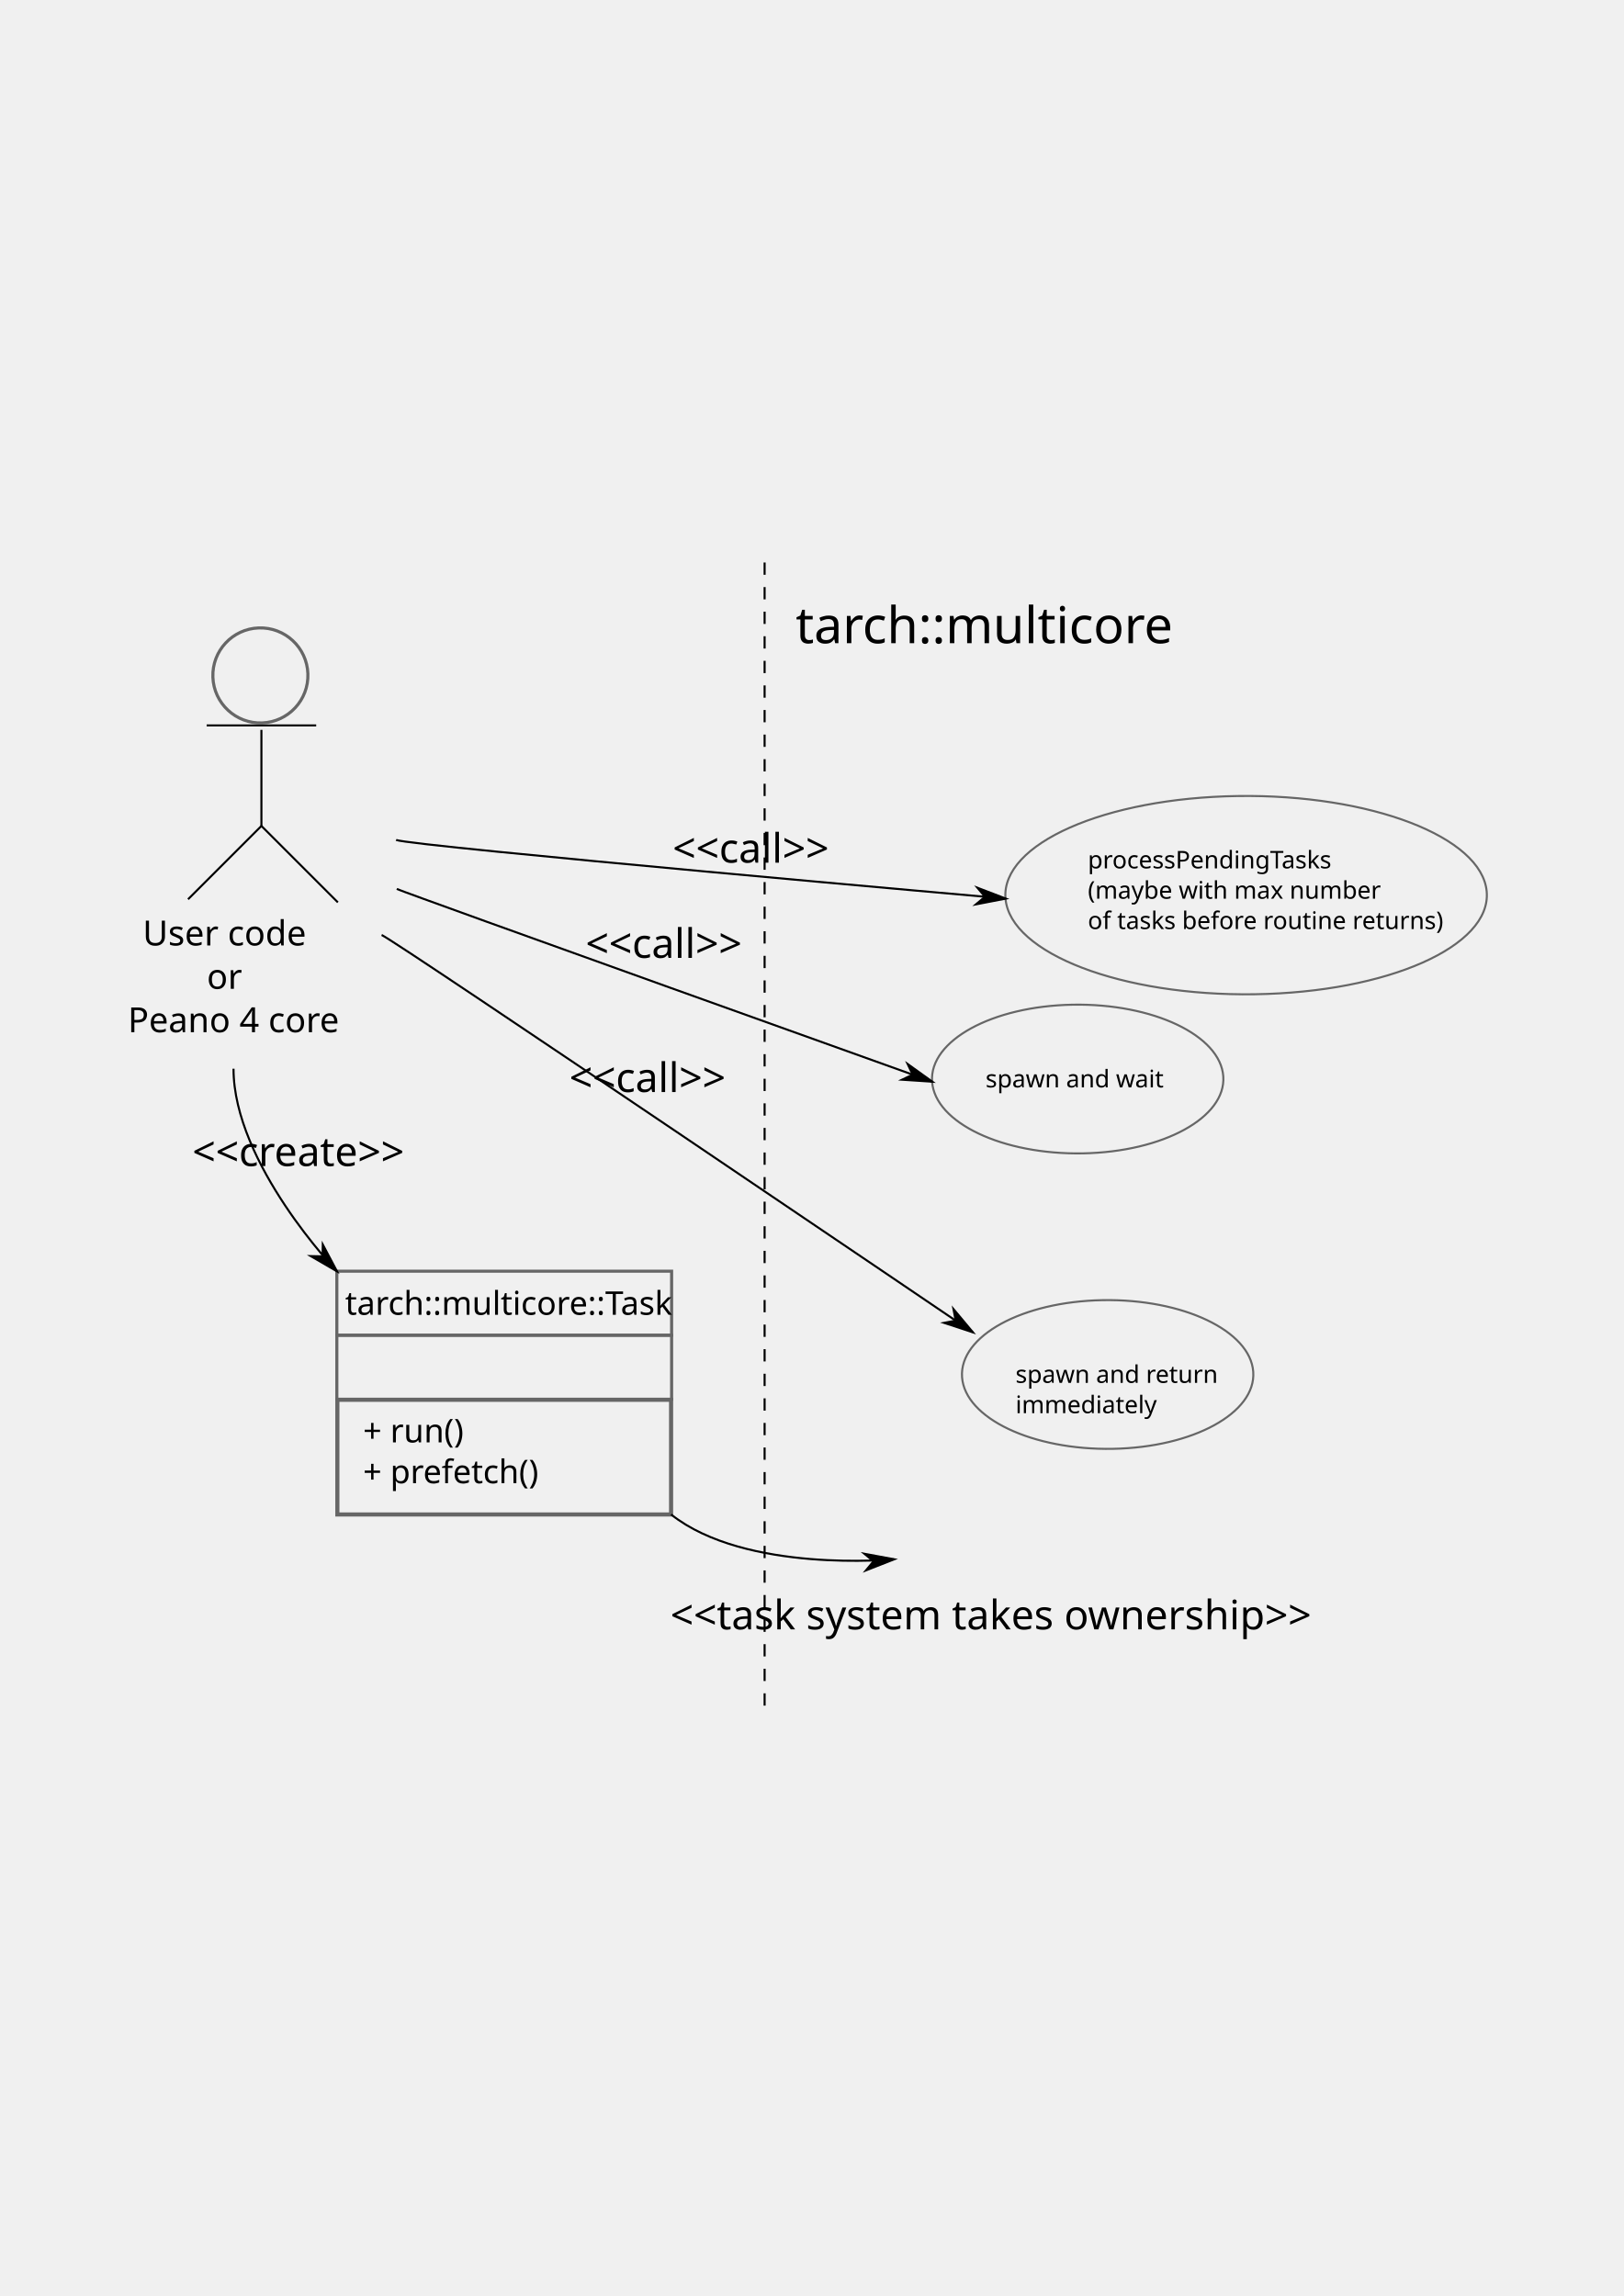
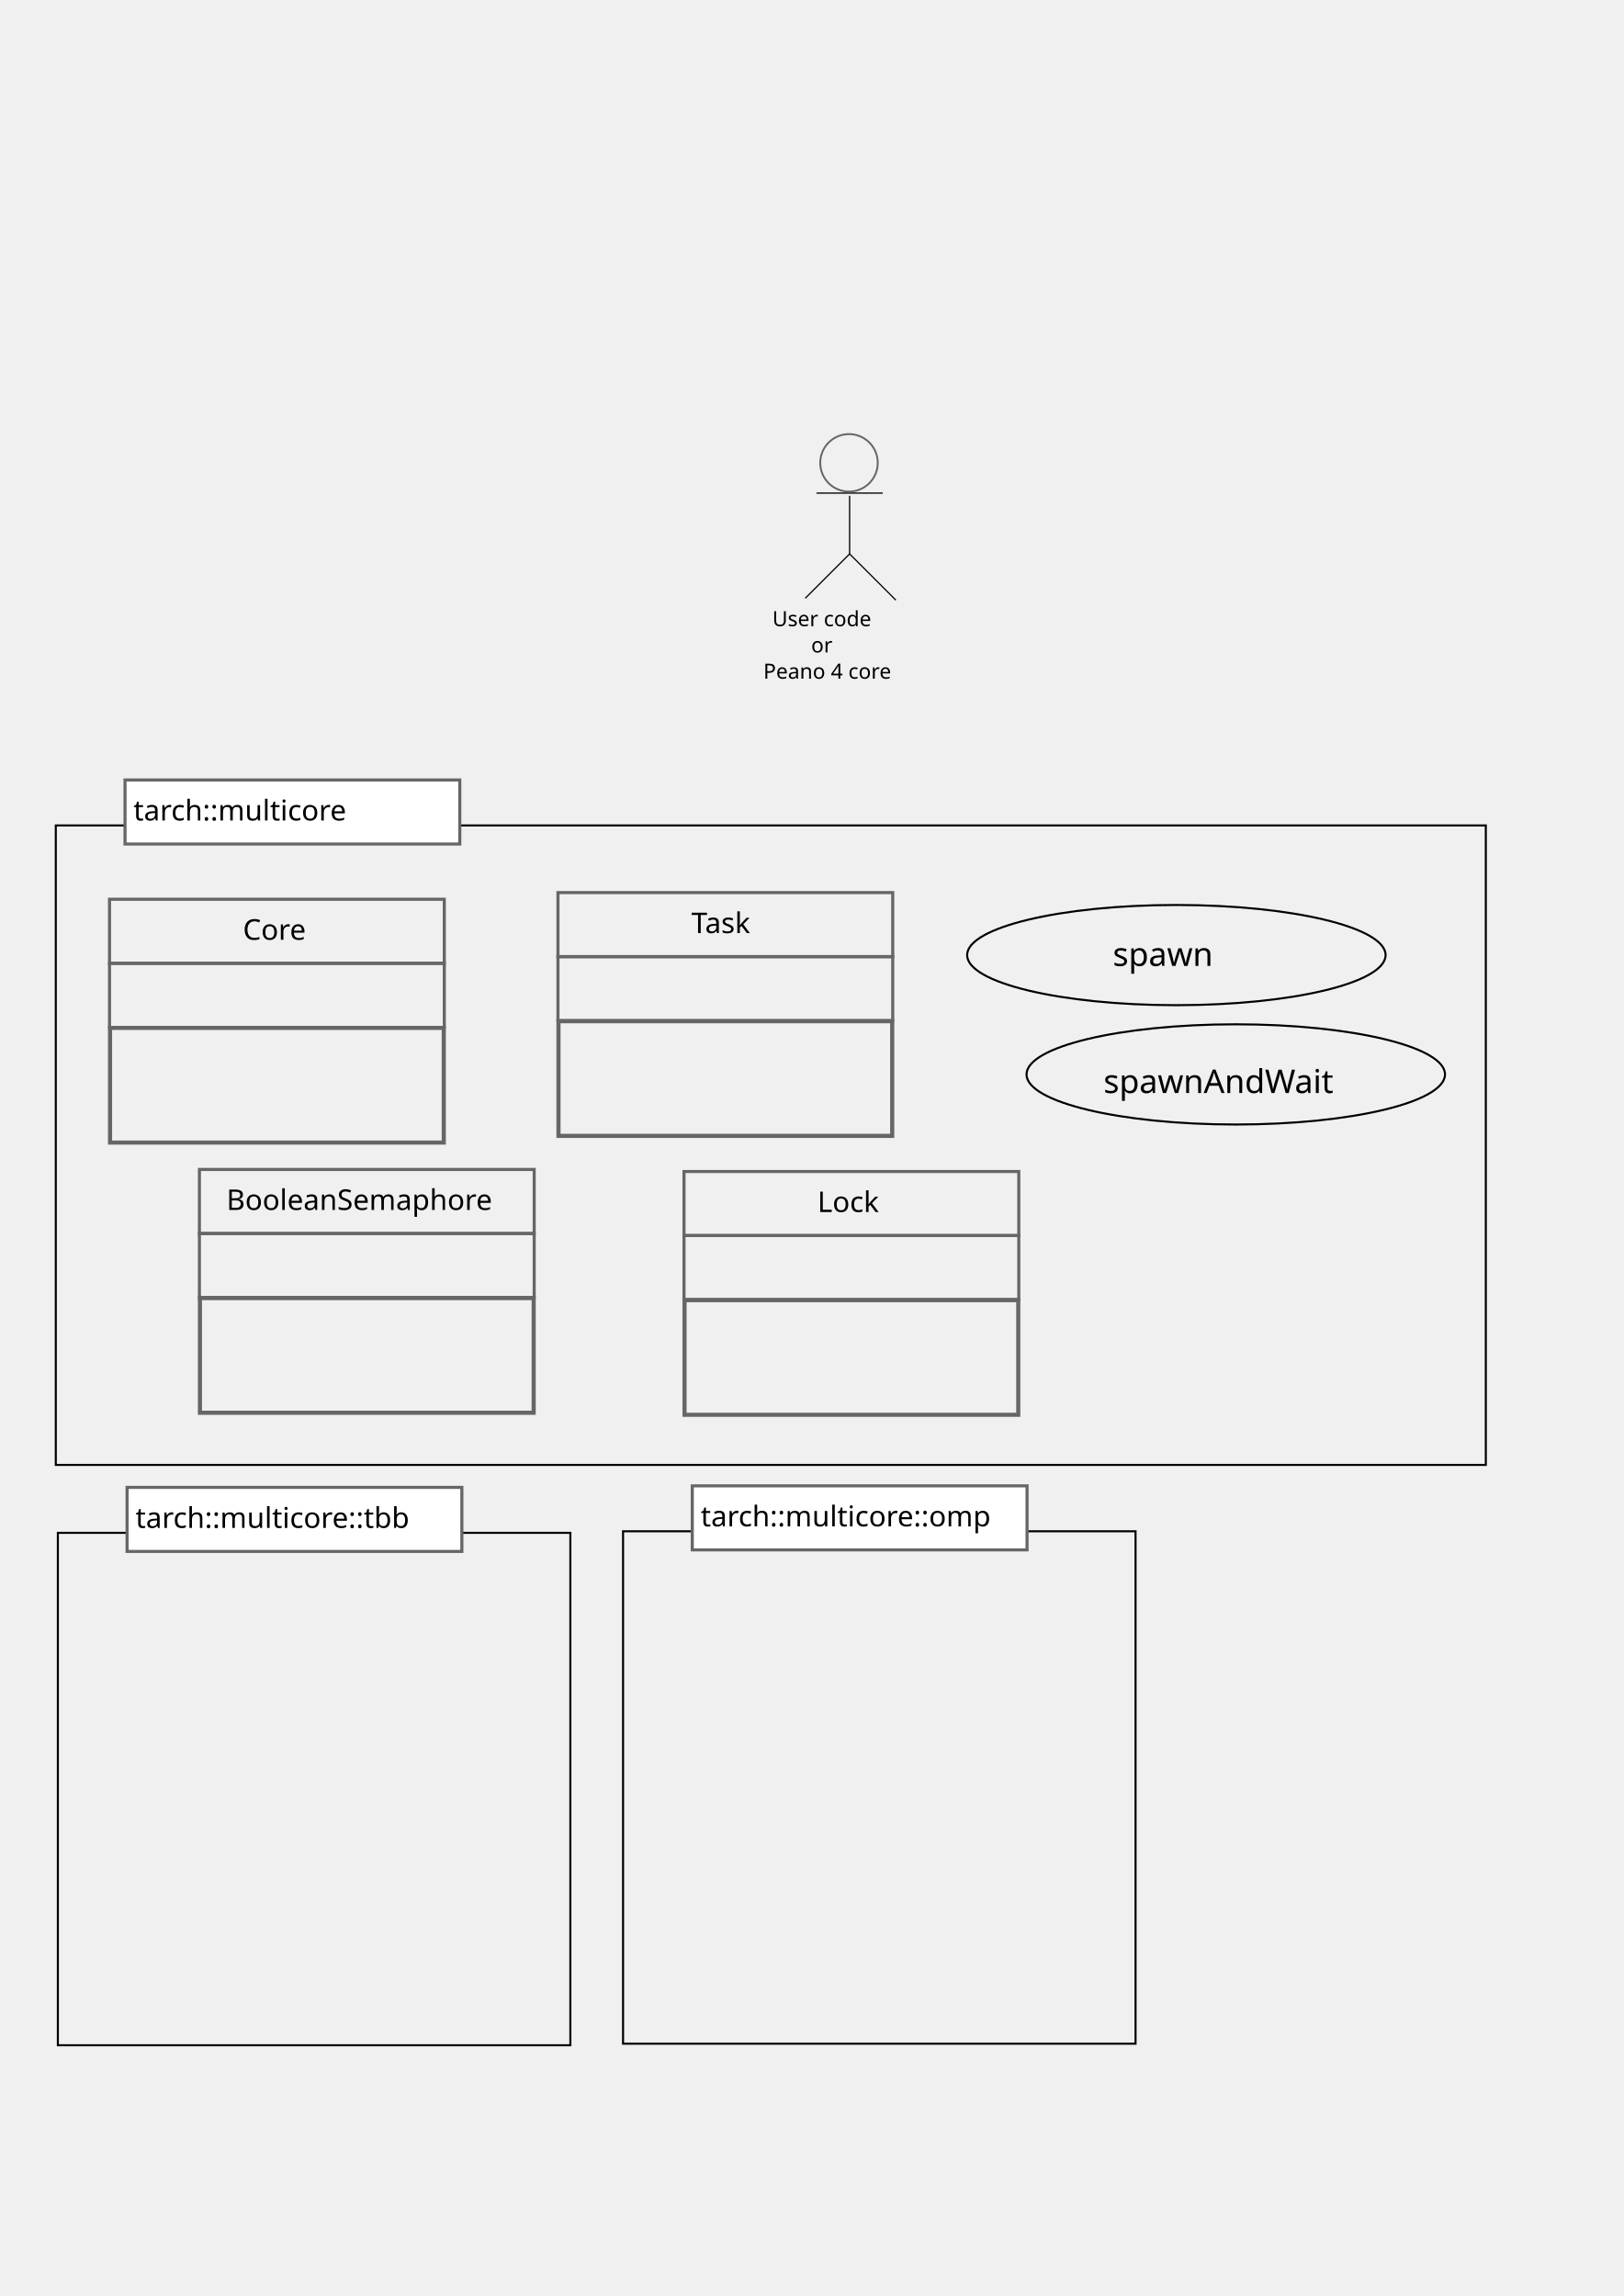
<svg xmlns="http://www.w3.org/2000/svg" width="210mm" height="297mm" viewBox="0 0 210 297" version="1.1" id="svg8">
  <defs id="defs2">
    <marker orient="auto" refY="0.0" refX="0.0" id="marker1172" style="overflow:visible;">
      <path id="path912" d="M 0.0,0.0 L 5.0,-5.0 L -12.5,0.0 L 5.0,5.0 L 0.0,0.0 z " style="fill-rule:evenodd;stroke:#000000;stroke-width:1pt;stroke-opacity:1;fill:#000000;fill-opacity:1" transform="scale(0.8) rotate(180) translate(12.5,0)" />
    </marker>
    <marker orient="auto" refY="0.0" refX="0.0" id="Arrow1Lend" style="overflow:visible;">
      <path id="path903" d="M 0.0,0.0 L 5.0,-5.0 L -12.5,0.0 L 5.0,5.0 L 0.0,0.0 z " style="fill-rule:evenodd;stroke:#000000;stroke-width:1pt;stroke-opacity:1;fill:#000000;fill-opacity:1" transform="scale(0.8) rotate(180) translate(12.5,0)" />
    </marker>
    <marker orient="auto" refY="0" refX="0" id="marker1172-5" style="overflow:visible">
      <path id="path912-6" d="M 0,0 5,-5 -12.5,0 5,5 Z" style="fill:#000000;fill-opacity:1;fill-rule:evenodd;stroke:#000000;stroke-width:1pt;stroke-opacity:1" transform="matrix(-0.8,0,0,-0.8,-10,0)" />
    </marker>
    <marker orient="auto" refY="0" refX="0" id="Arrow1Lend-2" style="overflow:visible">
      <path id="path903-7" d="M 0,0 5,-5 -12.5,0 5,5 Z" style="fill:#000000;fill-opacity:1;fill-rule:evenodd;stroke:#000000;stroke-width:1pt;stroke-opacity:1" transform="matrix(-0.8,0,0,-0.8,-10,0)" />
    </marker>
    <marker orient="auto" refY="0" refX="0" id="marker1172-53" style="overflow:visible">
      <path id="path912-5" d="M 0,0 5,-5 -12.5,0 5,5 Z" style="fill:#000000;fill-opacity:1;fill-rule:evenodd;stroke:#000000;stroke-width:1pt;stroke-opacity:1" transform="matrix(-0.8,0,0,-0.8,-10,0)" />
    </marker>
  </defs>
  <g id="layer1">
-     <g id="g831" transform="translate(-1.336348,5.61266)">
-       <path id="path819" d="m 25.658,110.713 9.488,-9.488 9.889,9.889" style="fill:none;stroke:#000000;stroke-width:0.265px;stroke-linecap:butt;stroke-linejoin:miter;stroke-opacity:1" />
-       <path id="path821" d="M 35.146,101.225 V 88.797" style="fill:none;stroke:#000000;stroke-width:0.265px;stroke-linecap:butt;stroke-linejoin:miter;stroke-opacity:1" />
-       <path id="path823" d="M 28.063,88.225 H 42.229" style="fill:none;stroke:#000000;stroke-width:0.265px;stroke-linecap:butt;stroke-linejoin:miter;stroke-opacity:1" />
-       <path d="m 28.869,81.97 a 6.147,6.147 0 0 1 5.927,-6.357 6.147,6.147 0 0 1 6.36,5.924 6.147,6.147 0 0 1 -5.921,6.363 6.147,6.147 0 0 1 -6.366,-5.917" id="path825" style="opacity:1;fill:none;fill-opacity:1;stroke:#666666;stroke-width:0.4;stroke-linecap:round;stroke-miterlimit:4;stroke-dasharray:none;stroke-dashoffset:0;stroke-opacity:1" />
+     <g id="g3386" transform="matrix(0.6049616,0,0,0.6049616,89.43109,7.017138)">
+       <g id="g831" transform="translate(-1.336348,5.61266)">
+         <path id="path819" d="m 25.658,110.713 9.488,-9.488 9.889,9.889" style="fill:none;stroke:#000000;stroke-width:0.265px;stroke-linecap:butt;stroke-linejoin:miter;stroke-opacity:1" />
+         <path id="path821" d="M 35.146,101.225 V 88.797" style="fill:none;stroke:#000000;stroke-width:0.265px;stroke-linecap:butt;stroke-linejoin:miter;stroke-opacity:1" />
+         <path id="path823" d="M 28.063,88.225 H 42.229" style="fill:none;stroke:#000000;stroke-width:0.265px;stroke-linecap:butt;stroke-linejoin:miter;stroke-opacity:1" />
+         <path d="m 28.869,81.97 a 6.147,6.147 0 0 1 5.927,-6.357 6.147,6.147 0 0 1 6.36,5.924 6.147,6.147 0 0 1 -5.921,6.363 6.147,6.147 0 0 1 -6.366,-5.917" id="path825" style="opacity:1;fill:none;fill-opacity:1;stroke:#666666;stroke-width:0.4;stroke-linecap:round;stroke-miterlimit:4;stroke-dasharray:none;stroke-dashoffset:0;stroke-opacity:1" />
+       </g>
+       <text xml:space="preserve" style="font-style:normal;font-weight:normal;font-size:4.491px;line-height:1.25;font-family:sans-serif;letter-spacing:0px;word-spacing:0px;fill:#000000;fill-opacity:1;stroke:none;stroke-width:0.14" x="33.125" y="122.295" id="text835">
+         <tspan id="tspan833" x="33.125" y="122.295" style="text-align:center;text-anchor:middle;stroke-width:0.14">User code</tspan>
+         <tspan x="33.125" y="127.909" style="text-align:center;text-anchor:middle;stroke-width:0.14" id="tspan837">or</tspan>
+         <tspan x="33.125" y="133.522" style="text-align:center;text-anchor:middle;stroke-width:0.14" id="tspan839">Peano 4 core</tspan>
+       </text>
    </g>
-     <text xml:space="preserve" style="font-style:normal;font-weight:normal;font-size:4.491px;line-height:1.25;font-family:sans-serif;letter-spacing:0px;word-spacing:0px;fill:#000000;fill-opacity:1;stroke:none;stroke-width:0.14" x="33.125" y="122.295" id="text835">
-       <tspan id="tspan833" x="33.125" y="122.295" style="text-align:center;text-anchor:middle;stroke-width:0.14">User code</tspan>
-       <tspan x="33.125" y="127.909" style="text-align:center;text-anchor:middle;stroke-width:0.14" id="tspan837">or</tspan>
-       <tspan x="33.125" y="133.522" style="text-align:center;text-anchor:middle;stroke-width:0.14" id="tspan839">Peano 4 core</tspan>
-     </text>
-     <g id="g896" transform="translate(8.552625,11.49259)">
+     <g id="g896" transform="translate(-20.84702,-36.61592)">
      <rect y="152.942" x="35.012" height="8.285" width="43.298" id="rect841" style="opacity:1;fill:none;fill-opacity:1;stroke:#666666;stroke-width:0.4;stroke-linecap:round;stroke-miterlimit:4;stroke-dasharray:none;stroke-dashoffset:0;stroke-opacity:1" />
-       <text id="text845" y="158.576" x="36.089" style="font-style:normal;font-weight:normal;font-size:4.227px;line-height:1.25;font-family:sans-serif;letter-spacing:0px;word-spacing:0px;fill:#000000;fill-opacity:1;stroke:none;stroke-width:0.132" xml:space="preserve">
-         <tspan style="stroke-width:0.132" y="158.576" x="36.089" id="tspan843">tarch::multicore::Task</tspan>
+       <text id="text845" y="158.183" x="52.273" style="font-style:normal;font-weight:normal;font-size:3.709px;line-height:1.25;font-family:sans-serif;letter-spacing:0px;word-spacing:0px;fill:#000000;fill-opacity:1;stroke:none;stroke-width:0.116" xml:space="preserve">
+         <tspan style="stroke-width:0.116" y="158.183" x="52.273" id="tspan843">Core</tspan>
      </text>
      <rect y="161.227" x="35.012" height="8.285" width="43.298" id="rect841-3" style="opacity:1;fill:none;fill-opacity:1;stroke:#666666;stroke-width:0.4;stroke-linecap:round;stroke-miterlimit:4;stroke-dasharray:none;stroke-dashoffset:0;stroke-opacity:1" />
      <rect y="169.58" x="35.079" height="14.833" width="43.163" id="rect841-6" style="opacity:1;fill:none;fill-opacity:1;stroke:#666666;stroke-width:0.534;stroke-linecap:round;stroke-miterlimit:4;stroke-dasharray:none;stroke-dashoffset:0;stroke-opacity:1" />
-       <text id="text845-7" y="175.086" x="38.399" style="font-style:normal;font-weight:normal;font-size:4.227px;line-height:1.25;font-family:sans-serif;letter-spacing:0px;word-spacing:0px;fill:#000000;fill-opacity:1;stroke:none;stroke-width:0.132" xml:space="preserve">
-         <tspan style="stroke-width:0.132" y="175.086" x="38.399" id="tspan843-5">+ run()</tspan>
-         <tspan id="tspan886" style="stroke-width:0.132" y="180.369" x="38.399">+ prefetch()</tspan>
+       <ellipse style="fill:none;stroke:#000000;stroke-width:0.265;stroke-miterlimit:4;stroke-dasharray:none" id="path5363" cx="172.99" cy="160.161" rx="27.061" ry="6.481" />
+       <ellipse style="fill:none;stroke:#000000;stroke-width:0.265;stroke-miterlimit:4;stroke-dasharray:none" id="path5363-1" cx="180.674" cy="175.596" rx="27.061" ry="6.481" />
+       <text xml:space="preserve" style="font-size:4.233px;line-height:1.25;font-family:sans-serif;stroke-width:0.265" x="164.772" y="161.564" id="text8065">
+         <tspan id="tspan8063" style="stroke-width:0.265" x="164.772" y="161.564">spawn</tspan>
+       </text>
+       <text xml:space="preserve" style="font-size:4.233px;line-height:1.25;font-family:sans-serif;stroke-width:0.265" x="163.569" y="178.002" id="text9851">
+         <tspan id="tspan9849" style="stroke-width:0.265" x="163.569" y="178.002">spawnAndWait</tspan>
+       </text>
+       <rect style="fill:none;stroke:#000000;stroke-width:0.265;stroke-miterlimit:4;stroke-dasharray:none" id="rect10293" width="184.951" height="82.72" x="28.063" y="143.39" />
+       <rect y="137.51" x="37.017" height="8.285" width="43.298" id="rect841-2" style="fill:#ffffff;fill-opacity:1;stroke:#666666;stroke-width:0.4;stroke-linecap:round;stroke-miterlimit:4;stroke-dasharray:none;stroke-dashoffset:0;stroke-opacity:1" />
+       <text id="text845-70" y="142.751" x="38.108" style="font-style:normal;font-weight:normal;font-size:3.709px;line-height:1.25;font-family:sans-serif;letter-spacing:0px;word-spacing:0px;fill:#000000;fill-opacity:1;stroke:none;stroke-width:0.116" xml:space="preserve">
+         <tspan style="stroke-width:0.116" y="142.751" x="38.108" id="tspan843-9">tarch::multicore</tspan>
+       </text>
+       <rect style="fill:none;stroke:#000000;stroke-width:0.265;stroke-miterlimit:4;stroke-dasharray:none" id="rect10293-3" width="66.283" height="66.283" x="28.331" y="234.897" />
+       <rect y="229.017" x="37.284" height="8.285" width="43.298" id="rect841-2-7" style="fill:#ffffff;fill-opacity:1;stroke:#666666;stroke-width:0.4;stroke-linecap:round;stroke-miterlimit:4;stroke-dasharray:none;stroke-dashoffset:0;stroke-opacity:1" />
+       <text id="text845-70-5" y="234.258" x="38.375" style="font-style:normal;font-weight:normal;font-size:3.709px;line-height:1.25;font-family:sans-serif;letter-spacing:0px;word-spacing:0px;fill:#000000;fill-opacity:1;stroke:none;stroke-width:0.116" xml:space="preserve">
+         <tspan style="stroke-width:0.116" y="234.258" x="38.375" id="tspan843-9-9">tarch::multicore::tbb</tspan>
+       </text>
+       <rect style="fill:none;stroke:#000000;stroke-width:0.265;stroke-miterlimit:4;stroke-dasharray:none" id="rect10293-3-2" width="66.283" height="66.283" x="101.429" y="234.696" />
+       <rect y="228.817" x="110.382" height="8.285" width="43.298" id="rect841-2-7-2" style="fill:#ffffff;fill-opacity:1;stroke:#666666;stroke-width:0.4;stroke-linecap:round;stroke-miterlimit:4;stroke-dasharray:none;stroke-dashoffset:0;stroke-opacity:1" />
+       <text id="text845-70-5-8" y="234.057" x="111.473" style="font-style:normal;font-weight:normal;font-size:3.709px;line-height:1.25;font-family:sans-serif;letter-spacing:0px;word-spacing:0px;fill:#000000;fill-opacity:1;stroke:none;stroke-width:0.116" xml:space="preserve">
+         <tspan style="stroke-width:0.116" y="234.057" x="111.473" id="tspan843-9-9-9">tarch::multicore::omp</tspan>
      </text>
    </g>
-     <path style="fill:none;stroke:#000000;stroke-width:0.265px;stroke-linecap:butt;stroke-linejoin:miter;stroke-opacity:1;marker-end:url(#Arrow1Lend)" d="m 30.201,138.242 c 0,12.294 13.363,26.192 13.363,26.192" id="path898" />
-     <text xml:space="preserve" style="font-style:normal;font-weight:normal;font-size:5.259px;line-height:1.25;font-family:sans-serif;letter-spacing:0px;word-spacing:0px;fill:#000000;fill-opacity:1;stroke:none;stroke-width:0.164" x="24.872" y="150.835" id="text1184">
-       <tspan id="tspan1182" x="24.872" y="150.835" style="stroke-width:0.164">&lt;&lt;create&gt;&gt;</tspan>
-     </text>
-     <path style="fill:none;stroke:#000000;stroke-width:0.265;stroke-linecap:butt;stroke-linejoin:miter;stroke-miterlimit:4;stroke-dasharray:1.59, 1.59;stroke-dashoffset:0;stroke-opacity:1" d="M 98.89,72.761 V 221.095" id="path858" />
-     <text xml:space="preserve" style="font-style:normal;font-weight:normal;font-size:5.259px;line-height:1.25;font-family:sans-serif;letter-spacing:0px;word-spacing:0px;fill:#000000;fill-opacity:1;stroke:none;stroke-width:0.164" x="75.734" y="123.907" id="text1184-3">
-       <tspan id="tspan1182-6" x="75.734" y="123.907" style="stroke-width:0.164">&lt;&lt;call&gt;&gt;</tspan>
-     </text>
-     <path style="opacity:1;fill:none;fill-opacity:1;stroke:#666666;stroke-width:0.265;stroke-linecap:round;stroke-miterlimit:4;stroke-dasharray:none;stroke-dashoffset:0;stroke-opacity:1" id="path878" d="m 120.55,139.913 a 18.843,9.622 0 0 1 18.167,-9.95 18.843,9.622 0 0 1 19.495,9.272 18.843,9.622 0 0 1 -18.148,9.959 18.843,9.622 0 0 1 -19.512,-9.262" />
-     <text xml:space="preserve" style="font-style:normal;font-weight:normal;font-size:3.139px;line-height:1.25;font-family:sans-serif;letter-spacing:0px;word-spacing:0px;fill:#000000;fill-opacity:1;stroke:none;stroke-width:0.098" x="127.467" y="140.66" id="text882">
-       <tspan id="tspan880" x="127.467" y="140.66" style="stroke-width:0.098">spawn and wait</tspan>
-     </text>
-     <g id="g2234" transform="translate(9.888973,-12.02713)">
-       <path d="m 114.536,190.159 a 18.843,9.622 0 0 1 18.167,-9.95 18.843,9.622 0 0 1 19.495,9.272 18.843,9.622 0 0 1 -18.148,9.959 18.843,9.622 0 0 1 -19.512,-9.262" id="path878-7" style="opacity:1;fill:none;fill-opacity:1;stroke:#666666;stroke-width:0.265;stroke-linecap:round;stroke-miterlimit:4;stroke-dasharray:none;stroke-dashoffset:0;stroke-opacity:1" />
-       <text id="text882-5" y="190.907" x="121.454" style="font-style:normal;font-weight:normal;font-size:3.139px;line-height:1.25;font-family:sans-serif;letter-spacing:0px;word-spacing:0px;fill:#000000;fill-opacity:1;stroke:none;stroke-width:0.098" xml:space="preserve">
-         <tspan style="stroke-width:0.098" y="190.907" x="121.454" id="tspan880-3">spawn and return</tspan>
-         <tspan id="tspan905" style="stroke-width:0.098" y="194.831" x="121.454">immediately</tspan>
+     <g id="g896-3" transform="translate(37.15046,-37.48129)">
+       <rect y="152.942" x="35.012" height="8.285" width="43.298" id="rect841-67" style="opacity:1;fill:none;fill-opacity:1;stroke:#666666;stroke-width:0.4;stroke-linecap:round;stroke-miterlimit:4;stroke-dasharray:none;stroke-dashoffset:0;stroke-opacity:1" />
+       <text id="text845-5" y="158.183" x="52.273" style="font-style:normal;font-weight:normal;font-size:3.709px;line-height:1.25;font-family:sans-serif;letter-spacing:0px;word-spacing:0px;fill:#000000;fill-opacity:1;stroke:none;stroke-width:0.116" xml:space="preserve">
+         <tspan style="stroke-width:0.116" y="158.183" x="52.273" id="tspan843-3">Task</tspan>
      </text>
+       <rect y="161.227" x="35.012" height="8.285" width="43.298" id="rect841-3-5" style="opacity:1;fill:none;fill-opacity:1;stroke:#666666;stroke-width:0.4;stroke-linecap:round;stroke-miterlimit:4;stroke-dasharray:none;stroke-dashoffset:0;stroke-opacity:1" />
+       <rect y="169.58" x="35.079" height="14.833" width="43.163" id="rect841-6-6" style="opacity:1;fill:none;fill-opacity:1;stroke:#666666;stroke-width:0.534;stroke-linecap:round;stroke-miterlimit:4;stroke-dasharray:none;stroke-dashoffset:0;stroke-opacity:1" />
    </g>
-     <path style="fill:none;stroke:#000000;stroke-width:0.265px;stroke-linecap:butt;stroke-linejoin:miter;stroke-opacity:1;marker-end:url(#marker1172)" d="m 51.316,114.989 c 1.871,0.802 69.234,24.923 69.234,24.923" id="path907" />
-     <path style="fill:none;stroke:#000000;stroke-width:0.265px;stroke-linecap:butt;stroke-linejoin:miter;stroke-opacity:1;marker-end:url(#marker1172-5)" d="m 49.357,120.944 c 1.871,0.802 76.45,51.383 76.45,51.383" id="path907-2" />
-     <text xml:space="preserve" style="font-style:normal;font-weight:normal;font-size:5.259px;line-height:1.25;font-family:sans-serif;letter-spacing:0px;word-spacing:0px;fill:#000000;fill-opacity:1;stroke:none;stroke-width:0.164" x="73.625" y="141.257" id="text1184-3-9">
-       <tspan id="tspan1182-6-1" x="73.625" y="141.257" style="stroke-width:0.164">&lt;&lt;call&gt;&gt;</tspan>
-     </text>
-     <text xml:space="preserve" style="font-style:normal;font-weight:normal;font-size:6.572px;line-height:1.25;font-family:sans-serif;letter-spacing:0px;word-spacing:0px;fill:#000000;fill-opacity:1;stroke:none;stroke-width:0.205" x="102.907" y="83.203" id="text1701">
-       <tspan id="tspan1699" x="102.907" y="83.203" style="stroke-width:0.205">tarch::multicore</tspan>
-     </text>
-     <path style="fill:none;stroke:#000000;stroke-width:0.265px;stroke-linecap:butt;stroke-linejoin:miter;stroke-opacity:1;marker-end:url(#Arrow1Lend-2)" d="m 86.795,195.905 c 9.634,7.638 28.827,5.8 28.827,5.8" id="path898-0" />
-     <text xml:space="preserve" style="font-style:normal;font-weight:normal;font-size:5.259px;line-height:1.25;font-family:sans-serif;letter-spacing:0px;word-spacing:0px;fill:#000000;fill-opacity:1;stroke:none;stroke-width:0.164" x="86.692" y="210.769" id="text1184-9">
-       <tspan id="tspan1182-3" x="86.692" y="210.769" style="stroke-width:0.164">&lt;&lt;task system takes ownership&gt;&gt;</tspan>
-     </text>
-     <path style="opacity:1;fill:none;fill-opacity:1;stroke:#666666;stroke-width:0.265;stroke-linecap:round;stroke-miterlimit:4;stroke-dasharray:none;stroke-dashoffset:0;stroke-opacity:1" id="path878-3" d="m 130.045,116.237 a 31.137,12.829 0 0 1 30.021,-13.267 31.137,12.829 0 0 1 32.215,12.363 31.137,12.829 0 0 1 -29.989,13.279 31.137,12.829 0 0 1 -32.244,-12.35" />
-     <text xml:space="preserve" style="font-style:normal;font-weight:normal;font-size:3.139px;line-height:1.25;font-family:sans-serif;letter-spacing:0px;word-spacing:0px;fill:#000000;fill-opacity:1;stroke:none;stroke-width:0.098" x="140.697" y="112.33" id="text882-6">
-       <tspan id="tspan880-7" x="140.697" y="112.33" style="stroke-width:0.098">processPendingTasks</tspan>
-       <tspan x="140.697" y="116.253" style="stroke-width:0.098" id="tspan930">(maybe with max number</tspan>
-       <tspan x="140.697" y="120.177" style="stroke-width:0.098" id="tspan932">of tasks before routine returns)</tspan>
-     </text>
-     <path style="fill:none;stroke:#000000;stroke-width:0.265px;stroke-linecap:butt;stroke-linejoin:miter;stroke-opacity:1;marker-end:url(#marker1172-53)" d="m 51.228,108.649 c 1.871,0.802 78.817,7.588 78.817,7.588" id="path907-6" />
-     <text xml:space="preserve" style="font-style:normal;font-weight:normal;font-size:5.259px;line-height:1.25;font-family:sans-serif;letter-spacing:0px;word-spacing:0px;fill:#000000;fill-opacity:1;stroke:none;stroke-width:0.164" x="86.989" y="111.59" id="text1184-3-2">
-       <tspan id="tspan1182-6-9" x="86.989" y="111.59" style="stroke-width:0.164">&lt;&lt;call&gt;&gt;</tspan>
-     </text>
+     <g id="g14997" transform="translate(-8.151721,-24.85607)">
+       <rect y="176.131" x="33.943" height="8.285" width="43.298" id="rect841-36" style="fill:none;fill-opacity:1;stroke:#666666;stroke-width:0.4;stroke-linecap:round;stroke-miterlimit:4;stroke-dasharray:none;stroke-dashoffset:0;stroke-opacity:1" />
+       <text id="text845-0" y="181.371" x="37.446" style="font-style:normal;font-weight:normal;font-size:3.709px;line-height:1.25;font-family:sans-serif;letter-spacing:0px;word-spacing:0px;fill:#000000;fill-opacity:1;stroke:none;stroke-width:0.116" xml:space="preserve">
+         <tspan style="stroke-width:0.116" y="181.371" x="37.446" id="tspan843-6">BooleanSemaphore</tspan>
+       </text>
+       <rect y="184.416" x="33.943" height="8.285" width="43.298" id="rect841-3-2" style="fill:none;fill-opacity:1;stroke:#666666;stroke-width:0.4;stroke-linecap:round;stroke-miterlimit:4;stroke-dasharray:none;stroke-dashoffset:0;stroke-opacity:1" />
+       <rect y="192.769" x="34.01" height="14.833" width="43.163" id="rect841-6-61" style="fill:none;fill-opacity:1;stroke:#666666;stroke-width:0.534;stroke-linecap:round;stroke-miterlimit:4;stroke-dasharray:none;stroke-dashoffset:0;stroke-opacity:1" />
+     </g>
+     <g id="g15004" transform="translate(-9.488068,-25.65788)">
+       <rect y="177.2" x="97.954" height="8.285" width="43.298" id="rect841-8" style="fill:none;fill-opacity:1;stroke:#666666;stroke-width:0.4;stroke-linecap:round;stroke-miterlimit:4;stroke-dasharray:none;stroke-dashoffset:0;stroke-opacity:1" />
+       <text id="text845-7" y="182.441" x="115.215" style="font-style:normal;font-weight:normal;font-size:3.709px;line-height:1.25;font-family:sans-serif;letter-spacing:0px;word-spacing:0px;fill:#000000;fill-opacity:1;stroke:none;stroke-width:0.116" xml:space="preserve">
+         <tspan style="stroke-width:0.116" y="182.441" x="115.215" id="tspan843-92">Lock</tspan>
+       </text>
+       <rect y="185.485" x="97.954" height="8.285" width="43.298" id="rect841-3-0" style="fill:none;fill-opacity:1;stroke:#666666;stroke-width:0.4;stroke-linecap:round;stroke-miterlimit:4;stroke-dasharray:none;stroke-dashoffset:0;stroke-opacity:1" />
+       <rect y="193.838" x="98.021" height="14.833" width="43.163" id="rect841-6-2" style="fill:none;fill-opacity:1;stroke:#666666;stroke-width:0.534;stroke-linecap:round;stroke-miterlimit:4;stroke-dasharray:none;stroke-dashoffset:0;stroke-opacity:1" />
+     </g>
  </g>
</svg>
